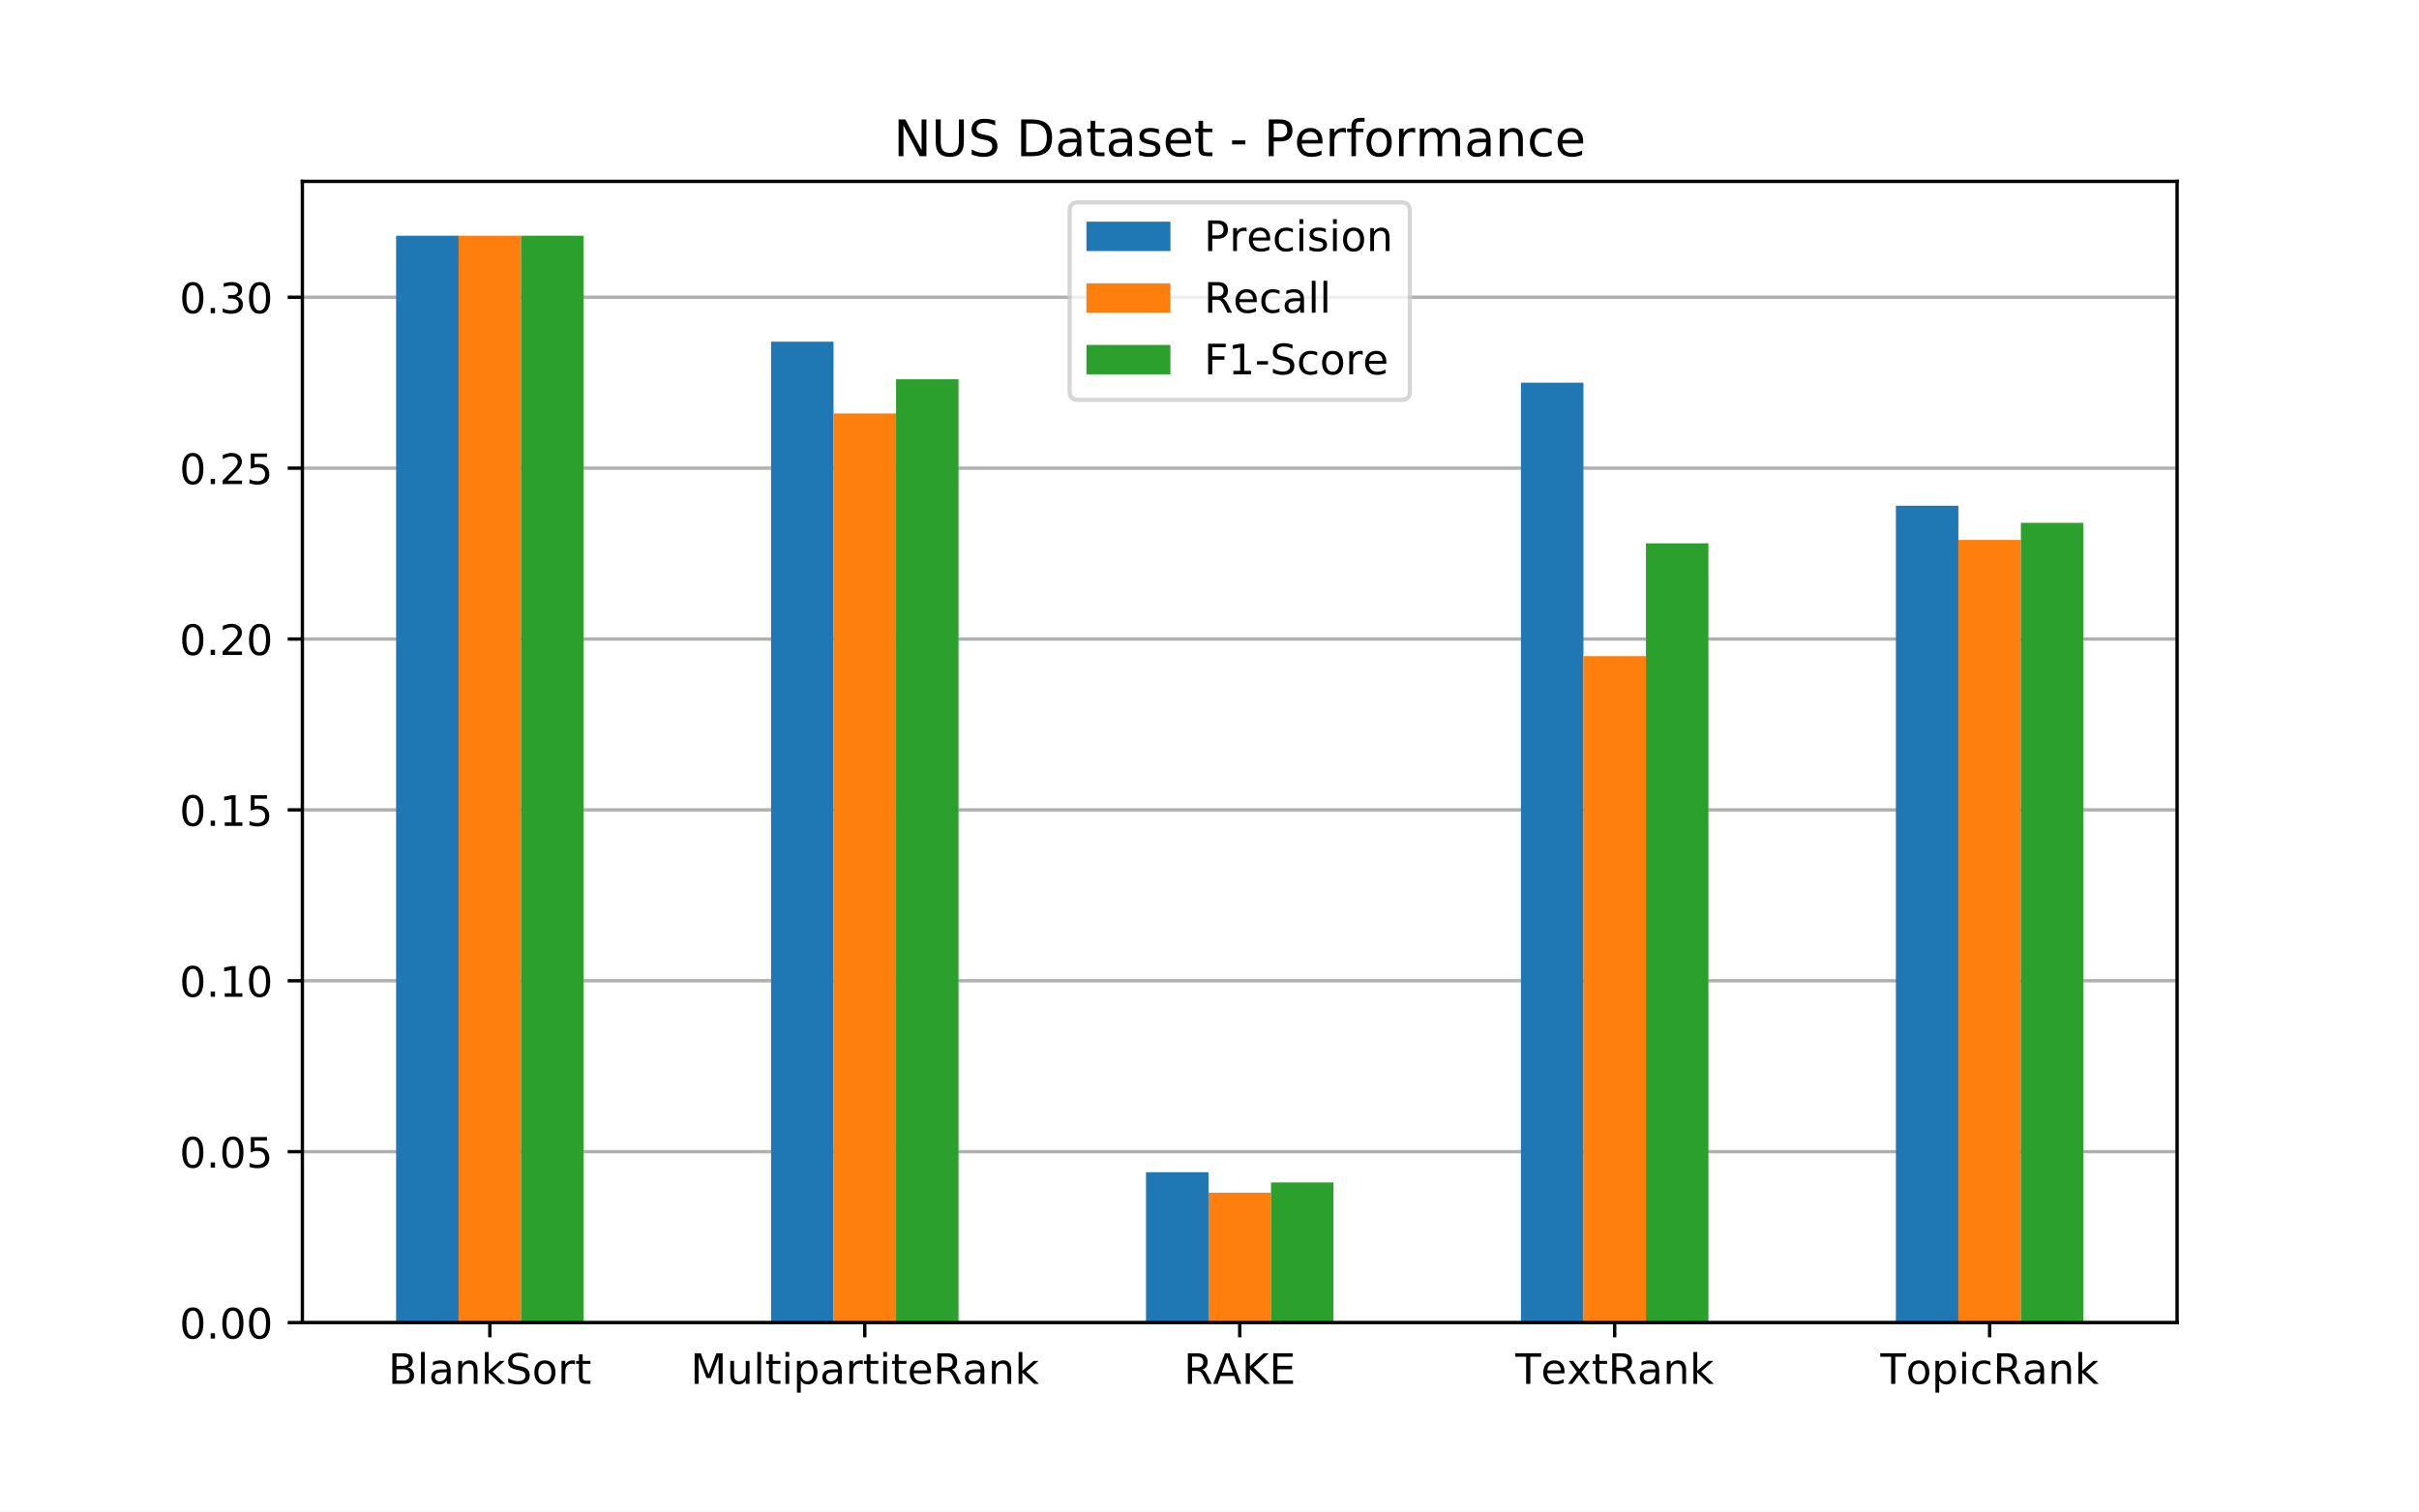
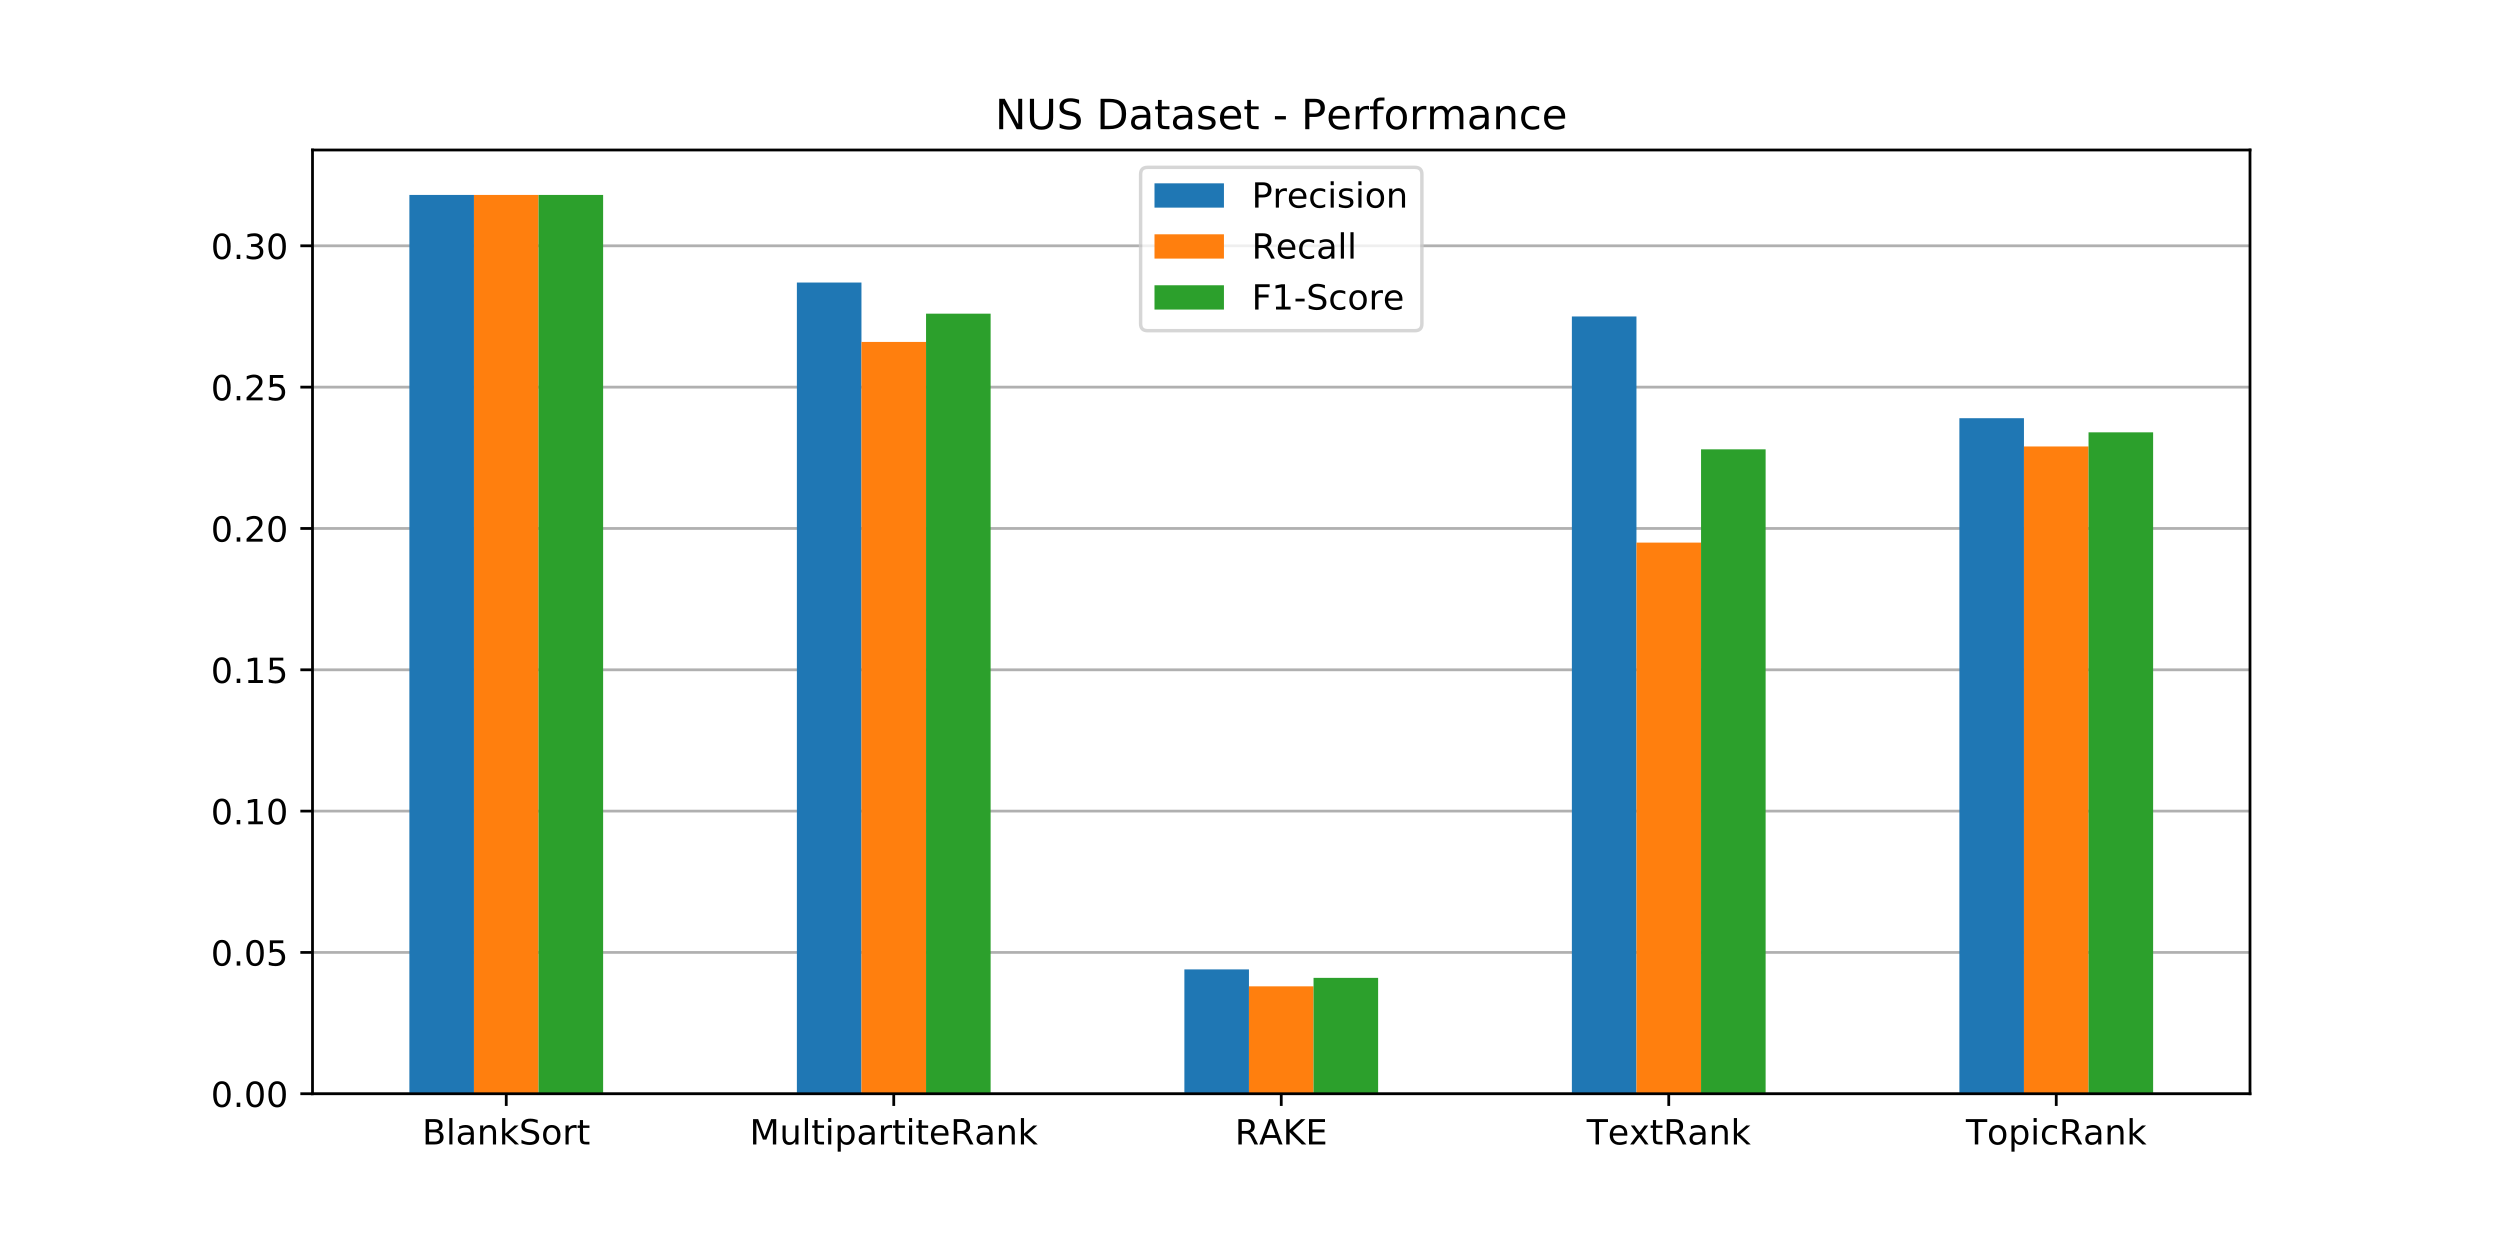
- <svg xmlns="http://www.w3.org/2000/svg" xmlns:xlink="http://www.w3.org/1999/xlink" height="360pt" version="1.1" viewBox="0 0 576 360" width="576pt">
+ <svg xmlns="http://www.w3.org/2000/svg" xmlns:xlink="http://www.w3.org/1999/xlink" height="360pt" version="1.1" viewBox="0 0 720 360" width="720pt">
  <defs>
    <style type="text/css">
*{stroke-linecap:butt;stroke-linejoin:round;}
  </style>
  </defs>
  <g id="figure_1">
    <g id="patch_1">
-       <path d="M 0 360  L 576 360  L 576 0  L 0 0  z " style="fill:#ffffff;" />
+       <path d="M 0 360  L 720 360  L 720 0  L 0 0  z " style="fill:#ffffff;" />
    </g>
    <g id="axes_1">
      <g id="patch_2">
-         <path d="M 72 315  L 518.4 315  L 518.4 43.2  L 72 43.2  z " style="fill:#ffffff;" />
+         <path d="M 90 315  L 648 315  L 648 43.2  L 90 43.2  z " style="fill:#ffffff;" />
      </g>
      <g id="matplotlib.axis_1">
        <g id="xtick_1">
          <g id="line2d_1">
            <defs>
-               <path d="M 0 0  L 0 3.5  " id="md53fa4272f" style="stroke:#000000;stroke-width:0.8;" />
-             </defs>
-             <g>
-               <use style="stroke:#000000;stroke-width:0.8;" x="116.64" xlink:href="#md53fa4272f" y="315" />
+               <path d="M 0 0  L 0 3.5  " id="mab28d9b071" style="stroke:#000000;stroke-width:0.8;" />
+             </defs>
+             <g>
+               <use style="stroke:#000000;stroke-width:0.8;" x="145.8" xlink:href="#mab28d9b071" y="315" />
            </g>
          </g>
          <g id="text_1">
            <defs>
              <path d="M 19.672 34.812  L 19.672 8.109  L 35.5 8.109  Q 43.453 8.109 47.281 11.406  Q 51.125 14.703 51.125 21.484  Q 51.125 28.328 47.281 31.562  Q 43.453 34.812 35.5 34.812  z M 19.672 64.797  L 19.672 42.828  L 34.281 42.828  Q 41.5 42.828 45.031 45.531  Q 48.578 48.25 48.578 53.812  Q 48.578 59.328 45.031 62.062  Q 41.5 64.797 34.281 64.797  z M 9.812 72.906  L 35.016 72.906  Q 46.297 72.906 52.391 68.219  Q 58.5 63.531 58.5 54.891  Q 58.5 48.188 55.375 44.234  Q 52.25 40.281 46.188 39.312  Q 53.469 37.75 57.5 32.781  Q 61.531 27.828 61.531 20.406  Q 61.531 10.641 54.891 5.312  Q 48.25 0 35.984 0  L 9.812 0  z " id="DejaVuSans-66" />
              <path d="M 9.422 75.984  L 18.406 75.984  L 18.406 0  L 9.422 0  z " id="DejaVuSans-108" />
              <path d="M 34.281 27.484  Q 23.391 27.484 19.188 25  Q 14.984 22.516 14.984 16.5  Q 14.984 11.719 18.141 8.906  Q 21.297 6.109 26.703 6.109  Q 34.188 6.109 38.703 11.406  Q 43.219 16.703 43.219 25.484  L 43.219 27.484  z M 52.203 31.203  L 52.203 0  L 43.219 0  L 43.219 8.297  Q 40.141 3.328 35.547 0.953  Q 30.953 -1.422 24.312 -1.422  Q 15.922 -1.422 10.953 3.297  Q 6 8.016 6 15.922  Q 6 25.141 12.172 29.828  Q 18.359 34.516 30.609 34.516  L 43.219 34.516  L 43.219 35.406  Q 43.219 41.609 39.141 45  Q 35.062 48.391 27.688 48.391  Q 23 48.391 18.547 47.266  Q 14.109 46.141 10.016 43.891  L 10.016 52.203  Q 14.938 54.109 19.578 55.047  Q 24.219 56 28.609 56  Q 40.484 56 46.344 49.844  Q 52.203 43.703 52.203 31.203  z " id="DejaVuSans-97" />
              <path d="M 54.891 33.016  L 54.891 0  L 45.906 0  L 45.906 32.719  Q 45.906 40.484 42.875 44.328  Q 39.844 48.188 33.797 48.188  Q 26.516 48.188 22.312 43.547  Q 18.109 38.922 18.109 30.906  L 18.109 0  L 9.078 0  L 9.078 54.688  L 18.109 54.688  L 18.109 46.188  Q 21.344 51.125 25.703 53.562  Q 30.078 56 35.797 56  Q 45.219 56 50.047 50.172  Q 54.891 44.344 54.891 33.016  z " id="DejaVuSans-110" />
              <path d="M 9.078 75.984  L 18.109 75.984  L 18.109 31.109  L 44.922 54.688  L 56.391 54.688  L 27.391 29.109  L 57.625 0  L 45.906 0  L 18.109 26.703  L 18.109 0  L 9.078 0  z " id="DejaVuSans-107" />
              <path d="M 53.516 70.516  L 53.516 60.891  Q 47.906 63.578 42.922 64.891  Q 37.938 66.219 33.297 66.219  Q 25.25 66.219 20.875 63.094  Q 16.5 59.969 16.5 54.203  Q 16.5 49.359 19.406 46.891  Q 22.312 44.438 30.422 42.922  L 36.375 41.703  Q 47.406 39.594 52.656 34.297  Q 57.906 29 57.906 20.125  Q 57.906 9.516 50.797 4.047  Q 43.703 -1.422 29.984 -1.422  Q 24.812 -1.422 18.969 -0.25  Q 13.141 0.922 6.891 3.219  L 6.891 13.375  Q 12.891 10.016 18.656 8.297  Q 24.422 6.594 29.984 6.594  Q 38.422 6.594 43.016 9.906  Q 47.609 13.234 47.609 19.391  Q 47.609 24.75 44.312 27.781  Q 41.016 30.812 33.5 32.328  L 27.484 33.5  Q 16.453 35.688 11.516 40.375  Q 6.594 45.062 6.594 53.422  Q 6.594 63.094 13.406 68.656  Q 20.219 74.219 32.172 74.219  Q 37.312 74.219 42.625 73.281  Q 47.953 72.359 53.516 70.516  z " id="DejaVuSans-83" />
              <path d="M 30.609 48.391  Q 23.391 48.391 19.188 42.75  Q 14.984 37.109 14.984 27.297  Q 14.984 17.484 19.156 11.844  Q 23.344 6.203 30.609 6.203  Q 37.797 6.203 41.984 11.859  Q 46.188 17.531 46.188 27.297  Q 46.188 37.016 41.984 42.703  Q 37.797 48.391 30.609 48.391  z M 30.609 56  Q 42.328 56 49.016 48.375  Q 55.719 40.766 55.719 27.297  Q 55.719 13.875 49.016 6.219  Q 42.328 -1.422 30.609 -1.422  Q 18.844 -1.422 12.172 6.219  Q 5.516 13.875 5.516 27.297  Q 5.516 40.766 12.172 48.375  Q 18.844 56 30.609 56  z " id="DejaVuSans-111" />
              <path d="M 41.109 46.297  Q 39.594 47.172 37.812 47.578  Q 36.031 48 33.891 48  Q 26.266 48 22.188 43.047  Q 18.109 38.094 18.109 28.812  L 18.109 0  L 9.078 0  L 9.078 54.688  L 18.109 54.688  L 18.109 46.188  Q 20.953 51.172 25.484 53.578  Q 30.031 56 36.531 56  Q 37.453 56 38.578 55.875  Q 39.703 55.766 41.062 55.516  z " id="DejaVuSans-114" />
              <path d="M 18.312 70.219  L 18.312 54.688  L 36.812 54.688  L 36.812 47.703  L 18.312 47.703  L 18.312 18.016  Q 18.312 11.328 20.141 9.422  Q 21.969 7.516 27.594 7.516  L 36.812 7.516  L 36.812 0  L 27.594 0  Q 17.188 0 13.234 3.875  Q 9.281 7.766 9.281 18.016  L 9.281 47.703  L 2.688 47.703  L 2.688 54.688  L 9.281 54.688  L 9.281 70.219  z " id="DejaVuSans-116" />
            </defs>
-             <g transform="translate(92.44312 329.5984)scale(0.1 -0.1)">
+             <g transform="translate(121.6031 329.5984)scale(0.1 -0.1)">
              <use xlink:href="#DejaVuSans-66" />
              <use x="68.604" xlink:href="#DejaVuSans-108" />
              <use x="96.387" xlink:href="#DejaVuSans-97" />
              <use x="157.666" xlink:href="#DejaVuSans-110" />
              <use x="221.045" xlink:href="#DejaVuSans-107" />
              <use x="278.955" xlink:href="#DejaVuSans-83" />
              <use x="342.432" xlink:href="#DejaVuSans-111" />
              <use x="403.613" xlink:href="#DejaVuSans-114" />
              <use x="444.727" xlink:href="#DejaVuSans-116" />
            </g>
          </g>
        </g>
        <g id="xtick_2">
          <g id="line2d_2">
            <g>
-               <use style="stroke:#000000;stroke-width:0.8;" x="205.92" xlink:href="#md53fa4272f" y="315" />
+               <use style="stroke:#000000;stroke-width:0.8;" x="257.4" xlink:href="#mab28d9b071" y="315" />
            </g>
          </g>
          <g id="text_2">
            <defs>
              <path d="M 9.812 72.906  L 24.516 72.906  L 43.109 23.297  L 61.812 72.906  L 76.516 72.906  L 76.516 0  L 66.891 0  L 66.891 64.016  L 48.094 14.016  L 38.188 14.016  L 19.391 64.016  L 19.391 0  L 9.812 0  z " id="DejaVuSans-77" />
              <path d="M 8.5 21.578  L 8.5 54.688  L 17.484 54.688  L 17.484 21.922  Q 17.484 14.156 20.5 10.266  Q 23.531 6.391 29.594 6.391  Q 36.859 6.391 41.078 11.031  Q 45.312 15.672 45.312 23.688  L 45.312 54.688  L 54.297 54.688  L 54.297 0  L 45.312 0  L 45.312 8.406  Q 42.047 3.422 37.719 1  Q 33.406 -1.422 27.688 -1.422  Q 18.266 -1.422 13.375 4.438  Q 8.5 10.297 8.5 21.578  z M 31.109 56  z " id="DejaVuSans-117" />
              <path d="M 9.422 54.688  L 18.406 54.688  L 18.406 0  L 9.422 0  z M 9.422 75.984  L 18.406 75.984  L 18.406 64.594  L 9.422 64.594  z " id="DejaVuSans-105" />
              <path d="M 18.109 8.203  L 18.109 -20.797  L 9.078 -20.797  L 9.078 54.688  L 18.109 54.688  L 18.109 46.391  Q 20.953 51.266 25.266 53.625  Q 29.594 56 35.594 56  Q 45.562 56 51.781 48.094  Q 58.016 40.188 58.016 27.297  Q 58.016 14.406 51.781 6.484  Q 45.562 -1.422 35.594 -1.422  Q 29.594 -1.422 25.266 0.953  Q 20.953 3.328 18.109 8.203  z M 48.688 27.297  Q 48.688 37.203 44.609 42.844  Q 40.531 48.484 33.406 48.484  Q 26.266 48.484 22.188 42.844  Q 18.109 37.203 18.109 27.297  Q 18.109 17.391 22.188 11.75  Q 26.266 6.109 33.406 6.109  Q 40.531 6.109 44.609 11.75  Q 48.688 17.391 48.688 27.297  z " id="DejaVuSans-112" />
              <path d="M 56.203 29.594  L 56.203 25.203  L 14.891 25.203  Q 15.484 15.922 20.484 11.062  Q 25.484 6.203 34.422 6.203  Q 39.594 6.203 44.453 7.469  Q 49.312 8.734 54.109 11.281  L 54.109 2.781  Q 49.266 0.734 44.188 -0.344  Q 39.109 -1.422 33.891 -1.422  Q 20.797 -1.422 13.156 6.188  Q 5.516 13.812 5.516 26.812  Q 5.516 40.234 12.766 48.109  Q 20.016 56 32.328 56  Q 43.359 56 49.781 48.891  Q 56.203 41.797 56.203 29.594  z M 47.219 32.234  Q 47.125 39.594 43.094 43.984  Q 39.062 48.391 32.422 48.391  Q 24.906 48.391 20.391 44.141  Q 15.875 39.891 15.188 32.172  z " id="DejaVuSans-101" />
              <path d="M 44.391 34.188  Q 47.562 33.109 50.562 29.594  Q 53.562 26.078 56.594 19.922  L 66.609 0  L 56 0  L 46.688 18.703  Q 43.062 26.031 39.672 28.422  Q 36.281 30.812 30.422 30.812  L 19.672 30.812  L 19.672 0  L 9.812 0  L 9.812 72.906  L 32.078 72.906  Q 44.578 72.906 50.734 67.672  Q 56.891 62.453 56.891 51.906  Q 56.891 45.016 53.688 40.469  Q 50.484 35.938 44.391 34.188  z M 19.672 64.797  L 19.672 38.922  L 32.078 38.922  Q 39.203 38.922 42.844 42.219  Q 46.484 45.516 46.484 51.906  Q 46.484 58.297 42.844 61.547  Q 39.203 64.797 32.078 64.797  z " id="DejaVuSans-82" />
            </defs>
-             <g transform="translate(164.4184 329.5984)scale(0.1 -0.1)">
+             <g transform="translate(215.8984 329.5984)scale(0.1 -0.1)">
              <use xlink:href="#DejaVuSans-77" />
              <use x="86.279" xlink:href="#DejaVuSans-117" />
              <use x="149.658" xlink:href="#DejaVuSans-108" />
              <use x="177.441" xlink:href="#DejaVuSans-116" />
              <use x="216.65" xlink:href="#DejaVuSans-105" />
              <use x="244.434" xlink:href="#DejaVuSans-112" />
              <use x="307.91" xlink:href="#DejaVuSans-97" />
              <use x="369.189" xlink:href="#DejaVuSans-114" />
              <use x="410.303" xlink:href="#DejaVuSans-116" />
              <use x="449.512" xlink:href="#DejaVuSans-105" />
              <use x="477.295" xlink:href="#DejaVuSans-116" />
              <use x="516.504" xlink:href="#DejaVuSans-101" />
              <use x="578.027" xlink:href="#DejaVuSans-82" />
              <use x="647.479" xlink:href="#DejaVuSans-97" />
              <use x="708.758" xlink:href="#DejaVuSans-110" />
              <use x="772.137" xlink:href="#DejaVuSans-107" />
            </g>
          </g>
        </g>
        <g id="xtick_3">
          <g id="line2d_3">
            <g>
-               <use style="stroke:#000000;stroke-width:0.8;" x="295.2" xlink:href="#md53fa4272f" y="315" />
+               <use style="stroke:#000000;stroke-width:0.8;" x="369" xlink:href="#mab28d9b071" y="315" />
            </g>
          </g>
          <g id="text_3">
            <defs>
              <path d="M 34.188 63.188  L 20.797 26.906  L 47.609 26.906  z M 28.609 72.906  L 39.797 72.906  L 67.578 0  L 57.328 0  L 50.688 18.703  L 17.828 18.703  L 11.188 0  L 0.781 0  z " id="DejaVuSans-65" />
              <path d="M 9.812 72.906  L 19.672 72.906  L 19.672 42.094  L 52.391 72.906  L 65.094 72.906  L 28.906 38.922  L 67.672 0  L 54.688 0  L 19.672 35.109  L 19.672 0  L 9.812 0  z " id="DejaVuSans-75" />
              <path d="M 9.812 72.906  L 55.906 72.906  L 55.906 64.594  L 19.672 64.594  L 19.672 43.016  L 54.391 43.016  L 54.391 34.719  L 19.672 34.719  L 19.672 8.297  L 56.781 8.297  L 56.781 0  L 9.812 0  z " id="DejaVuSans-69" />
            </defs>
-             <g transform="translate(281.8703 329.5984)scale(0.1 -0.1)">
+             <g transform="translate(355.6703 329.5984)scale(0.1 -0.1)">
              <use xlink:href="#DejaVuSans-82" />
              <use x="69.42" xlink:href="#DejaVuSans-65" />
              <use x="137.828" xlink:href="#DejaVuSans-75" />
              <use x="203.404" xlink:href="#DejaVuSans-69" />
            </g>
          </g>
        </g>
        <g id="xtick_4">
          <g id="line2d_4">
            <g>
-               <use style="stroke:#000000;stroke-width:0.8;" x="384.48" xlink:href="#md53fa4272f" y="315" />
+               <use style="stroke:#000000;stroke-width:0.8;" x="480.6" xlink:href="#mab28d9b071" y="315" />
            </g>
          </g>
          <g id="text_4">
            <defs>
              <path d="M -0.297 72.906  L 61.375 72.906  L 61.375 64.594  L 35.5 64.594  L 35.5 0  L 25.594 0  L 25.594 64.594  L -0.297 64.594  z " id="DejaVuSans-84" />
              <path d="M 54.891 54.688  L 35.109 28.078  L 55.906 0  L 45.312 0  L 29.391 21.484  L 13.484 0  L 2.875 0  L 24.125 28.609  L 4.688 54.688  L 15.281 54.688  L 29.781 35.203  L 44.281 54.688  z " id="DejaVuSans-120" />
            </defs>
-             <g transform="translate(360.8433 329.5984)scale(0.1 -0.1)">
+             <g transform="translate(456.9633 329.5984)scale(0.1 -0.1)">
              <use xlink:href="#DejaVuSans-84" />
              <use x="60.818" xlink:href="#DejaVuSans-101" />
              <use x="122.326" xlink:href="#DejaVuSans-120" />
              <use x="181.506" xlink:href="#DejaVuSans-116" />
              <use x="220.715" xlink:href="#DejaVuSans-82" />
              <use x="290.166" xlink:href="#DejaVuSans-97" />
              <use x="351.445" xlink:href="#DejaVuSans-110" />
              <use x="414.824" xlink:href="#DejaVuSans-107" />
            </g>
          </g>
        </g>
        <g id="xtick_5">
          <g id="line2d_5">
            <g>
-               <use style="stroke:#000000;stroke-width:0.8;" x="473.76" xlink:href="#md53fa4272f" y="315" />
+               <use style="stroke:#000000;stroke-width:0.8;" x="592.2" xlink:href="#mab28d9b071" y="315" />
            </g>
          </g>
          <g id="text_5">
            <defs>
              <path d="M 48.781 52.594  L 48.781 44.188  Q 44.969 46.297 41.141 47.344  Q 37.312 48.391 33.406 48.391  Q 24.656 48.391 19.812 42.844  Q 14.984 37.312 14.984 27.297  Q 14.984 17.281 19.812 11.734  Q 24.656 6.203 33.406 6.203  Q 37.312 6.203 41.141 7.25  Q 44.969 8.297 48.781 10.406  L 48.781 2.094  Q 45.016 0.344 40.984 -0.531  Q 36.969 -1.422 32.422 -1.422  Q 20.062 -1.422 12.781 6.344  Q 5.516 14.109 5.516 27.297  Q 5.516 40.672 12.859 48.328  Q 20.219 56 33.016 56  Q 37.156 56 41.109 55.141  Q 45.062 54.297 48.781 52.594  z " id="DejaVuSans-99" />
            </defs>
-             <g transform="translate(447.7467 329.5984)scale(0.1 -0.1)">
+             <g transform="translate(566.1867 329.5984)scale(0.1 -0.1)">
              <use xlink:href="#DejaVuSans-84" />
              <use x="60.818" xlink:href="#DejaVuSans-111" />
              <use x="122" xlink:href="#DejaVuSans-112" />
              <use x="185.477" xlink:href="#DejaVuSans-105" />
              <use x="213.26" xlink:href="#DejaVuSans-99" />
              <use x="268.24" xlink:href="#DejaVuSans-82" />
              <use x="337.691" xlink:href="#DejaVuSans-97" />
              <use x="398.971" xlink:href="#DejaVuSans-110" />
              <use x="462.35" xlink:href="#DejaVuSans-107" />
            </g>
          </g>
        </g>
      </g>
      <g id="matplotlib.axis_2">
        <g id="ytick_1">
          <g id="line2d_6">
-             <path clip-path="url(#p687a94f0ca)" d="M 72 315  L 518.4 315  " style="fill:none;stroke:#b0b0b0;stroke-linecap:square;stroke-width:0.8;" />
+             <path clip-path="url(#pe8681ac211)" d="M 90 315  L 648 315  " style="fill:none;stroke:#b0b0b0;stroke-linecap:square;stroke-width:0.8;" />
          </g>
          <g id="line2d_7">
            <defs>
-               <path d="M 0 0  L -3.5 0  " id="m096bd67011" style="stroke:#000000;stroke-width:0.8;" />
-             </defs>
-             <g>
-               <use style="stroke:#000000;stroke-width:0.8;" x="72" xlink:href="#m096bd67011" y="315" />
+               <path d="M 0 0  L -3.5 0  " id="m7ea50dca91" style="stroke:#000000;stroke-width:0.8;" />
+             </defs>
+             <g>
+               <use style="stroke:#000000;stroke-width:0.8;" x="90" xlink:href="#m7ea50dca91" y="315" />
            </g>
          </g>
          <g id="text_6">
            <defs>
              <path d="M 31.781 66.406  Q 24.172 66.406 20.328 58.906  Q 16.5 51.422 16.5 36.375  Q 16.5 21.391 20.328 13.891  Q 24.172 6.391 31.781 6.391  Q 39.453 6.391 43.281 13.891  Q 47.125 21.391 47.125 36.375  Q 47.125 51.422 43.281 58.906  Q 39.453 66.406 31.781 66.406  z M 31.781 74.219  Q 44.047 74.219 50.516 64.516  Q 56.984 54.828 56.984 36.375  Q 56.984 17.969 50.516 8.266  Q 44.047 -1.422 31.781 -1.422  Q 19.531 -1.422 13.062 8.266  Q 6.594 17.969 6.594 36.375  Q 6.594 54.828 13.062 64.516  Q 19.531 74.219 31.781 74.219  z " id="DejaVuSans-48" />
              <path d="M 10.688 12.406  L 21 12.406  L 21 0  L 10.688 0  z " id="DejaVuSans-46" />
            </defs>
-             <g transform="translate(42.73438 318.7992)scale(0.1 -0.1)">
+             <g transform="translate(60.73438 318.7992)scale(0.1 -0.1)">
              <use xlink:href="#DejaVuSans-48" />
              <use x="63.623" xlink:href="#DejaVuSans-46" />
              <use x="95.41" xlink:href="#DejaVuSans-48" />
              <use x="159.033" xlink:href="#DejaVuSans-48" />
            </g>
          </g>
        </g>
        <g id="ytick_2">
          <g id="line2d_8">
-             <path clip-path="url(#p687a94f0ca)" d="M 72 274.299  L 518.4 274.299  " style="fill:none;stroke:#b0b0b0;stroke-linecap:square;stroke-width:0.8;" />
+             <path clip-path="url(#pe8681ac211)" d="M 90 274.299  L 648 274.299  " style="fill:none;stroke:#b0b0b0;stroke-linecap:square;stroke-width:0.8;" />
          </g>
          <g id="line2d_9">
            <g>
-               <use style="stroke:#000000;stroke-width:0.8;" x="72" xlink:href="#m096bd67011" y="274.299" />
+               <use style="stroke:#000000;stroke-width:0.8;" x="90" xlink:href="#m7ea50dca91" y="274.299" />
            </g>
          </g>
          <g id="text_7">
            <defs>
              <path d="M 10.797 72.906  L 49.516 72.906  L 49.516 64.594  L 19.828 64.594  L 19.828 46.734  Q 21.969 47.469 24.109 47.828  Q 26.266 48.188 28.422 48.188  Q 40.625 48.188 47.75 41.5  Q 54.891 34.812 54.891 23.391  Q 54.891 11.625 47.562 5.094  Q 40.234 -1.422 26.906 -1.422  Q 22.312 -1.422 17.547 -0.641  Q 12.797 0.141 7.719 1.703  L 7.719 11.625  Q 12.109 9.234 16.797 8.062  Q 21.484 6.891 26.703 6.891  Q 35.156 6.891 40.078 11.328  Q 45.016 15.766 45.016 23.391  Q 45.016 31 40.078 35.438  Q 35.156 39.891 26.703 39.891  Q 22.75 39.891 18.812 39.016  Q 14.891 38.141 10.797 36.281  z " id="DejaVuSans-53" />
            </defs>
-             <g transform="translate(42.73438 278.0984)scale(0.1 -0.1)">
+             <g transform="translate(60.73438 278.0984)scale(0.1 -0.1)">
              <use xlink:href="#DejaVuSans-48" />
              <use x="63.623" xlink:href="#DejaVuSans-46" />
              <use x="95.41" xlink:href="#DejaVuSans-48" />
              <use x="159.033" xlink:href="#DejaVuSans-53" />
            </g>
          </g>
        </g>
        <g id="ytick_3">
          <g id="line2d_10">
-             <path clip-path="url(#p687a94f0ca)" d="M 72 233.598  L 518.4 233.598  " style="fill:none;stroke:#b0b0b0;stroke-linecap:square;stroke-width:0.8;" />
+             <path clip-path="url(#pe8681ac211)" d="M 90 233.598  L 648 233.598  " style="fill:none;stroke:#b0b0b0;stroke-linecap:square;stroke-width:0.8;" />
          </g>
          <g id="line2d_11">
            <g>
-               <use style="stroke:#000000;stroke-width:0.8;" x="72" xlink:href="#m096bd67011" y="233.598" />
+               <use style="stroke:#000000;stroke-width:0.8;" x="90" xlink:href="#m7ea50dca91" y="233.598" />
            </g>
          </g>
          <g id="text_8">
            <defs>
              <path d="M 12.406 8.297  L 28.516 8.297  L 28.516 63.922  L 10.984 60.406  L 10.984 69.391  L 28.422 72.906  L 38.281 72.906  L 38.281 8.297  L 54.391 8.297  L 54.391 0  L 12.406 0  z " id="DejaVuSans-49" />
            </defs>
-             <g transform="translate(42.73438 237.3976)scale(0.1 -0.1)">
+             <g transform="translate(60.73438 237.3976)scale(0.1 -0.1)">
              <use xlink:href="#DejaVuSans-48" />
              <use x="63.623" xlink:href="#DejaVuSans-46" />
              <use x="95.41" xlink:href="#DejaVuSans-49" />
              <use x="159.033" xlink:href="#DejaVuSans-48" />
            </g>
          </g>
        </g>
        <g id="ytick_4">
          <g id="line2d_12">
-             <path clip-path="url(#p687a94f0ca)" d="M 72 192.898  L 518.4 192.898  " style="fill:none;stroke:#b0b0b0;stroke-linecap:square;stroke-width:0.8;" />
+             <path clip-path="url(#pe8681ac211)" d="M 90 192.898  L 648 192.898  " style="fill:none;stroke:#b0b0b0;stroke-linecap:square;stroke-width:0.8;" />
          </g>
          <g id="line2d_13">
            <g>
-               <use style="stroke:#000000;stroke-width:0.8;" x="72" xlink:href="#m096bd67011" y="192.898" />
+               <use style="stroke:#000000;stroke-width:0.8;" x="90" xlink:href="#m7ea50dca91" y="192.898" />
            </g>
          </g>
          <g id="text_9">
-             <g transform="translate(42.73438 196.6968)scale(0.1 -0.1)">
+             <g transform="translate(60.73438 196.6968)scale(0.1 -0.1)">
              <use xlink:href="#DejaVuSans-48" />
              <use x="63.623" xlink:href="#DejaVuSans-46" />
              <use x="95.41" xlink:href="#DejaVuSans-49" />
              <use x="159.033" xlink:href="#DejaVuSans-53" />
            </g>
          </g>
        </g>
        <g id="ytick_5">
          <g id="line2d_14">
-             <path clip-path="url(#p687a94f0ca)" d="M 72 152.197  L 518.4 152.197  " style="fill:none;stroke:#b0b0b0;stroke-linecap:square;stroke-width:0.8;" />
+             <path clip-path="url(#pe8681ac211)" d="M 90 152.197  L 648 152.197  " style="fill:none;stroke:#b0b0b0;stroke-linecap:square;stroke-width:0.8;" />
          </g>
          <g id="line2d_15">
            <g>
-               <use style="stroke:#000000;stroke-width:0.8;" x="72" xlink:href="#m096bd67011" y="152.197" />
+               <use style="stroke:#000000;stroke-width:0.8;" x="90" xlink:href="#m7ea50dca91" y="152.197" />
            </g>
          </g>
          <g id="text_10">
            <defs>
              <path d="M 19.188 8.297  L 53.609 8.297  L 53.609 0  L 7.328 0  L 7.328 8.297  Q 12.938 14.109 22.625 23.891  Q 32.328 33.688 34.812 36.531  Q 39.547 41.844 41.422 45.531  Q 43.312 49.219 43.312 52.781  Q 43.312 58.594 39.234 62.25  Q 35.156 65.922 28.609 65.922  Q 23.969 65.922 18.812 64.312  Q 13.672 62.703 7.812 59.422  L 7.812 69.391  Q 13.766 71.781 18.938 73  Q 24.125 74.219 28.422 74.219  Q 39.75 74.219 46.484 68.547  Q 53.219 62.891 53.219 53.422  Q 53.219 48.922 51.531 44.891  Q 49.859 40.875 45.406 35.406  Q 44.188 33.984 37.641 27.219  Q 31.109 20.453 19.188 8.297  z " id="DejaVuSans-50" />
            </defs>
-             <g transform="translate(42.73438 155.996)scale(0.1 -0.1)">
+             <g transform="translate(60.73438 155.996)scale(0.1 -0.1)">
              <use xlink:href="#DejaVuSans-48" />
              <use x="63.623" xlink:href="#DejaVuSans-46" />
              <use x="95.41" xlink:href="#DejaVuSans-50" />
              <use x="159.033" xlink:href="#DejaVuSans-48" />
            </g>
          </g>
        </g>
        <g id="ytick_6">
          <g id="line2d_16">
-             <path clip-path="url(#p687a94f0ca)" d="M 72 111.496  L 518.4 111.496  " style="fill:none;stroke:#b0b0b0;stroke-linecap:square;stroke-width:0.8;" />
+             <path clip-path="url(#pe8681ac211)" d="M 90 111.496  L 648 111.496  " style="fill:none;stroke:#b0b0b0;stroke-linecap:square;stroke-width:0.8;" />
          </g>
          <g id="line2d_17">
            <g>
-               <use style="stroke:#000000;stroke-width:0.8;" x="72" xlink:href="#m096bd67011" y="111.496" />
+               <use style="stroke:#000000;stroke-width:0.8;" x="90" xlink:href="#m7ea50dca91" y="111.496" />
            </g>
          </g>
          <g id="text_11">
-             <g transform="translate(42.73438 115.2952)scale(0.1 -0.1)">
+             <g transform="translate(60.73438 115.2952)scale(0.1 -0.1)">
              <use xlink:href="#DejaVuSans-48" />
              <use x="63.623" xlink:href="#DejaVuSans-46" />
              <use x="95.41" xlink:href="#DejaVuSans-50" />
              <use x="159.033" xlink:href="#DejaVuSans-53" />
            </g>
          </g>
        </g>
        <g id="ytick_7">
          <g id="line2d_18">
-             <path clip-path="url(#p687a94f0ca)" d="M 72 70.795  L 518.4 70.795  " style="fill:none;stroke:#b0b0b0;stroke-linecap:square;stroke-width:0.8;" />
+             <path clip-path="url(#pe8681ac211)" d="M 90 70.795  L 648 70.795  " style="fill:none;stroke:#b0b0b0;stroke-linecap:square;stroke-width:0.8;" />
          </g>
          <g id="line2d_19">
            <g>
-               <use style="stroke:#000000;stroke-width:0.8;" x="72" xlink:href="#m096bd67011" y="70.795" />
+               <use style="stroke:#000000;stroke-width:0.8;" x="90" xlink:href="#m7ea50dca91" y="70.795" />
            </g>
          </g>
          <g id="text_12">
            <defs>
              <path d="M 40.578 39.312  Q 47.656 37.797 51.625 33  Q 55.609 28.219 55.609 21.188  Q 55.609 10.406 48.188 4.484  Q 40.766 -1.422 27.094 -1.422  Q 22.516 -1.422 17.656 -0.516  Q 12.797 0.391 7.625 2.203  L 7.625 11.719  Q 11.719 9.328 16.594 8.109  Q 21.484 6.891 26.812 6.891  Q 36.078 6.891 40.938 10.547  Q 45.797 14.203 45.797 21.188  Q 45.797 27.641 41.281 31.266  Q 36.766 34.906 28.719 34.906  L 20.219 34.906  L 20.219 43.016  L 29.109 43.016  Q 36.375 43.016 40.234 45.922  Q 44.094 48.828 44.094 54.297  Q 44.094 59.906 40.109 62.906  Q 36.141 65.922 28.719 65.922  Q 24.656 65.922 20.016 65.031  Q 15.375 64.156 9.812 62.312  L 9.812 71.094  Q 15.438 72.656 20.344 73.438  Q 25.25 74.219 29.594 74.219  Q 40.828 74.219 47.359 69.109  Q 53.906 64.016 53.906 55.328  Q 53.906 49.266 50.438 45.094  Q 46.969 40.922 40.578 39.312  z " id="DejaVuSans-51" />
            </defs>
-             <g transform="translate(42.73438 74.59437)scale(0.1 -0.1)">
+             <g transform="translate(60.73438 74.59437)scale(0.1 -0.1)">
              <use xlink:href="#DejaVuSans-48" />
              <use x="63.623" xlink:href="#DejaVuSans-46" />
              <use x="95.41" xlink:href="#DejaVuSans-51" />
              <use x="159.033" xlink:href="#DejaVuSans-48" />
            </g>
          </g>
        </g>
      </g>
      <g id="patch_3">
-         <path clip-path="url(#p687a94f0ca)" d="M 94.32 315  L 109.2 315  L 109.2 56.143  L 94.32 56.143  z " style="fill:#1f77b4;" />
+         <path clip-path="url(#pe8681ac211)" d="M 117.9 315  L 136.5 315  L 136.5 56.143  L 117.9 56.143  z " style="fill:#1f77b4;" />
      </g>
      <g id="patch_4">
-         <path clip-path="url(#p687a94f0ca)" d="M 183.6 315  L 198.48 315  L 198.48 81.377  L 183.6 81.377  z " style="fill:#1f77b4;" />
+         <path clip-path="url(#pe8681ac211)" d="M 229.5 315  L 248.1 315  L 248.1 81.377  L 229.5 81.377  z " style="fill:#1f77b4;" />
      </g>
      <g id="patch_5">
-         <path clip-path="url(#p687a94f0ca)" d="M 272.88 315  L 287.76 315  L 287.76 279.183  L 272.88 279.183  z " style="fill:#1f77b4;" />
+         <path clip-path="url(#pe8681ac211)" d="M 341.1 315  L 359.7 315  L 359.7 279.183  L 341.1 279.183  z " style="fill:#1f77b4;" />
      </g>
      <g id="patch_6">
-         <path clip-path="url(#p687a94f0ca)" d="M 362.16 315  L 377.04 315  L 377.04 91.146  L 362.16 91.146  z " style="fill:#1f77b4;" />
+         <path clip-path="url(#pe8681ac211)" d="M 452.7 315  L 471.3 315  L 471.3 91.146  L 452.7 91.146  z " style="fill:#1f77b4;" />
      </g>
      <g id="patch_7">
-         <path clip-path="url(#p687a94f0ca)" d="M 451.44 315  L 466.32 315  L 466.32 120.45  L 451.44 120.45  z " style="fill:#1f77b4;" />
+         <path clip-path="url(#pe8681ac211)" d="M 564.3 315  L 582.9 315  L 582.9 120.45  L 564.3 120.45  z " style="fill:#1f77b4;" />
      </g>
      <g id="patch_8">
-         <path clip-path="url(#p687a94f0ca)" d="M 109.2 315  L 124.08 315  L 124.08 56.143  L 109.2 56.143  z " style="fill:#ff7f0e;" />
+         <path clip-path="url(#pe8681ac211)" d="M 136.5 315  L 155.1 315  L 155.1 56.143  L 136.5 56.143  z " style="fill:#ff7f0e;" />
      </g>
      <g id="patch_9">
-         <path clip-path="url(#p687a94f0ca)" d="M 198.48 315  L 213.36 315  L 213.36 98.472  L 198.48 98.472  z " style="fill:#ff7f0e;" />
+         <path clip-path="url(#pe8681ac211)" d="M 248.1 315  L 266.7 315  L 266.7 98.472  L 248.1 98.472  z " style="fill:#ff7f0e;" />
      </g>
      <g id="patch_10">
-         <path clip-path="url(#p687a94f0ca)" d="M 287.76 315  L 302.64 315  L 302.64 284.067  L 287.76 284.067  z " style="fill:#ff7f0e;" />
+         <path clip-path="url(#pe8681ac211)" d="M 359.7 315  L 378.3 315  L 378.3 284.067  L 359.7 284.067  z " style="fill:#ff7f0e;" />
      </g>
      <g id="patch_11">
-         <path clip-path="url(#p687a94f0ca)" d="M 377.04 315  L 391.92 315  L 391.92 156.267  L 377.04 156.267  z " style="fill:#ff7f0e;" />
+         <path clip-path="url(#pe8681ac211)" d="M 471.3 315  L 489.9 315  L 489.9 156.267  L 471.3 156.267  z " style="fill:#ff7f0e;" />
      </g>
      <g id="patch_12">
-         <path clip-path="url(#p687a94f0ca)" d="M 466.32 315  L 481.2 315  L 481.2 128.59  L 466.32 128.59  z " style="fill:#ff7f0e;" />
+         <path clip-path="url(#pe8681ac211)" d="M 582.9 315  L 601.5 315  L 601.5 128.59  L 582.9 128.59  z " style="fill:#ff7f0e;" />
      </g>
      <g id="patch_13">
-         <path clip-path="url(#p687a94f0ca)" d="M 124.08 315  L 138.96 315  L 138.96 56.143  L 124.08 56.143  z " style="fill:#2ca02c;" />
+         <path clip-path="url(#pe8681ac211)" d="M 155.1 315  L 173.7 315  L 173.7 56.143  L 155.1 56.143  z " style="fill:#2ca02c;" />
      </g>
      <g id="patch_14">
-         <path clip-path="url(#p687a94f0ca)" d="M 213.36 315  L 228.24 315  L 228.24 90.332  L 213.36 90.332  z " style="fill:#2ca02c;" />
+         <path clip-path="url(#pe8681ac211)" d="M 266.7 315  L 285.3 315  L 285.3 90.332  L 266.7 90.332  z " style="fill:#2ca02c;" />
      </g>
      <g id="patch_15">
-         <path clip-path="url(#p687a94f0ca)" d="M 302.64 315  L 317.52 315  L 317.52 281.625  L 302.64 281.625  z " style="fill:#2ca02c;" />
+         <path clip-path="url(#pe8681ac211)" d="M 378.3 315  L 396.9 315  L 396.9 281.625  L 378.3 281.625  z " style="fill:#2ca02c;" />
      </g>
      <g id="patch_16">
-         <path clip-path="url(#p687a94f0ca)" d="M 391.92 315  L 406.8 315  L 406.8 129.404  L 391.92 129.404  z " style="fill:#2ca02c;" />
+         <path clip-path="url(#pe8681ac211)" d="M 489.9 315  L 508.5 315  L 508.5 129.404  L 489.9 129.404  z " style="fill:#2ca02c;" />
      </g>
      <g id="patch_17">
-         <path clip-path="url(#p687a94f0ca)" d="M 481.2 315  L 496.08 315  L 496.08 124.52  L 481.2 124.52  z " style="fill:#2ca02c;" />
+         <path clip-path="url(#pe8681ac211)" d="M 601.5 315  L 620.1 315  L 620.1 124.52  L 601.5 124.52  z " style="fill:#2ca02c;" />
      </g>
      <g id="patch_18">
-         <path d="M 72 315  L 72 43.2  " style="fill:none;stroke:#000000;stroke-linecap:square;stroke-linejoin:miter;stroke-width:0.8;" />
+         <path d="M 90 315  L 90 43.2  " style="fill:none;stroke:#000000;stroke-linecap:square;stroke-linejoin:miter;stroke-width:0.8;" />
      </g>
      <g id="patch_19">
-         <path d="M 518.4 315  L 518.4 43.2  " style="fill:none;stroke:#000000;stroke-linecap:square;stroke-linejoin:miter;stroke-width:0.8;" />
+         <path d="M 648 315  L 648 43.2  " style="fill:none;stroke:#000000;stroke-linecap:square;stroke-linejoin:miter;stroke-width:0.8;" />
      </g>
      <g id="patch_20">
-         <path d="M 72 315  L 518.4 315  " style="fill:none;stroke:#000000;stroke-linecap:square;stroke-linejoin:miter;stroke-width:0.8;" />
+         <path d="M 90 315  L 648 315  " style="fill:none;stroke:#000000;stroke-linecap:square;stroke-linejoin:miter;stroke-width:0.8;" />
      </g>
      <g id="patch_21">
-         <path d="M 72 43.2  L 518.4 43.2  " style="fill:none;stroke:#000000;stroke-linecap:square;stroke-linejoin:miter;stroke-width:0.8;" />
+         <path d="M 90 43.2  L 648 43.2  " style="fill:none;stroke:#000000;stroke-linecap:square;stroke-linejoin:miter;stroke-width:0.8;" />
      </g>
      <g id="text_13">
        <defs>
          <path d="M 9.812 72.906  L 23.094 72.906  L 55.422 11.922  L 55.422 72.906  L 64.984 72.906  L 64.984 0  L 51.703 0  L 19.391 60.984  L 19.391 0  L 9.812 0  z " id="DejaVuSans-78" />
          <path d="M 8.688 72.906  L 18.609 72.906  L 18.609 28.609  Q 18.609 16.891 22.844 11.734  Q 27.094 6.594 36.625 6.594  Q 46.094 6.594 50.344 11.734  Q 54.594 16.891 54.594 28.609  L 54.594 72.906  L 64.5 72.906  L 64.5 27.391  Q 64.5 13.141 57.438 5.859  Q 50.391 -1.422 36.625 -1.422  Q 22.797 -1.422 15.734 5.859  Q 8.688 13.141 8.688 27.391  z " id="DejaVuSans-85" />
          <path id="DejaVuSans-32" />
          <path d="M 19.672 64.797  L 19.672 8.109  L 31.594 8.109  Q 46.688 8.109 53.688 14.938  Q 60.688 21.781 60.688 36.531  Q 60.688 51.172 53.688 57.984  Q 46.688 64.797 31.594 64.797  z M 9.812 72.906  L 30.078 72.906  Q 51.266 72.906 61.172 64.094  Q 71.094 55.281 71.094 36.531  Q 71.094 17.672 61.125 8.828  Q 51.172 0 30.078 0  L 9.812 0  z " id="DejaVuSans-68" />
          <path d="M 44.281 53.078  L 44.281 44.578  Q 40.484 46.531 36.375 47.5  Q 32.281 48.484 27.875 48.484  Q 21.188 48.484 17.844 46.438  Q 14.5 44.391 14.5 40.281  Q 14.5 37.156 16.891 35.375  Q 19.281 33.594 26.516 31.984  L 29.594 31.297  Q 39.156 29.25 43.188 25.516  Q 47.219 21.781 47.219 15.094  Q 47.219 7.469 41.188 3.016  Q 35.156 -1.422 24.609 -1.422  Q 20.219 -1.422 15.453 -0.562  Q 10.688 0.297 5.422 2  L 5.422 11.281  Q 10.406 8.688 15.234 7.391  Q 20.062 6.109 24.812 6.109  Q 31.156 6.109 34.562 8.281  Q 37.984 10.453 37.984 14.406  Q 37.984 18.062 35.516 20.016  Q 33.062 21.969 24.703 23.781  L 21.578 24.516  Q 13.234 26.266 9.516 29.906  Q 5.812 33.547 5.812 39.891  Q 5.812 47.609 11.281 51.797  Q 16.75 56 26.812 56  Q 31.781 56 36.172 55.266  Q 40.578 54.547 44.281 53.078  z " id="DejaVuSans-115" />
          <path d="M 4.891 31.391  L 31.203 31.391  L 31.203 23.391  L 4.891 23.391  z " id="DejaVuSans-45" />
          <path d="M 19.672 64.797  L 19.672 37.406  L 32.078 37.406  Q 38.969 37.406 42.719 40.969  Q 46.484 44.531 46.484 51.125  Q 46.484 57.672 42.719 61.234  Q 38.969 64.797 32.078 64.797  z M 9.812 72.906  L 32.078 72.906  Q 44.344 72.906 50.609 67.359  Q 56.891 61.812 56.891 51.125  Q 56.891 40.328 50.609 34.812  Q 44.344 29.297 32.078 29.297  L 19.672 29.297  L 19.672 0  L 9.812 0  z " id="DejaVuSans-80" />
          <path d="M 37.109 75.984  L 37.109 68.5  L 28.516 68.5  Q 23.688 68.5 21.797 66.547  Q 19.922 64.594 19.922 59.516  L 19.922 54.688  L 34.719 54.688  L 34.719 47.703  L 19.922 47.703  L 19.922 0  L 10.891 0  L 10.891 47.703  L 2.297 47.703  L 2.297 54.688  L 10.891 54.688  L 10.891 58.5  Q 10.891 67.625 15.141 71.797  Q 19.391 75.984 28.609 75.984  z " id="DejaVuSans-102" />
          <path d="M 52 44.188  Q 55.375 50.25 60.062 53.125  Q 64.75 56 71.094 56  Q 79.641 56 84.281 50.016  Q 88.922 44.047 88.922 33.016  L 88.922 0  L 79.891 0  L 79.891 32.719  Q 79.891 40.578 77.094 44.375  Q 74.312 48.188 68.609 48.188  Q 61.625 48.188 57.562 43.547  Q 53.516 38.922 53.516 30.906  L 53.516 0  L 44.484 0  L 44.484 32.719  Q 44.484 40.625 41.703 44.406  Q 38.922 48.188 33.109 48.188  Q 26.219 48.188 22.156 43.531  Q 18.109 38.875 18.109 30.906  L 18.109 0  L 9.078 0  L 9.078 54.688  L 18.109 54.688  L 18.109 46.188  Q 21.188 51.219 25.484 53.609  Q 29.781 56 35.688 56  Q 41.656 56 45.828 52.969  Q 50 49.953 52 44.188  z " id="DejaVuSans-109" />
        </defs>
-         <g transform="translate(212.7928 37.2)scale(0.12 -0.12)">
+         <g transform="translate(286.5928 37.2)scale(0.12 -0.12)">
          <use xlink:href="#DejaVuSans-78" />
          <use x="74.805" xlink:href="#DejaVuSans-85" />
          <use x="147.998" xlink:href="#DejaVuSans-83" />
          <use x="211.475" xlink:href="#DejaVuSans-32" />
          <use x="243.262" xlink:href="#DejaVuSans-68" />
          <use x="320.264" xlink:href="#DejaVuSans-97" />
          <use x="381.543" xlink:href="#DejaVuSans-116" />
          <use x="420.752" xlink:href="#DejaVuSans-97" />
          <use x="482.031" xlink:href="#DejaVuSans-115" />
          <use x="534.131" xlink:href="#DejaVuSans-101" />
          <use x="595.654" xlink:href="#DejaVuSans-116" />
          <use x="634.863" xlink:href="#DejaVuSans-32" />
          <use x="666.65" xlink:href="#DejaVuSans-45" />
          <use x="702.734" xlink:href="#DejaVuSans-32" />
          <use x="734.521" xlink:href="#DejaVuSans-80" />
          <use x="794.777" xlink:href="#DejaVuSans-101" />
          <use x="856.301" xlink:href="#DejaVuSans-114" />
          <use x="897.414" xlink:href="#DejaVuSans-102" />
          <use x="932.619" xlink:href="#DejaVuSans-111" />
          <use x="993.801" xlink:href="#DejaVuSans-114" />
          <use x="1034.898" xlink:href="#DejaVuSans-109" />
          <use x="1132.311" xlink:href="#DejaVuSans-97" />
          <use x="1193.59" xlink:href="#DejaVuSans-110" />
          <use x="1256.969" xlink:href="#DejaVuSans-99" />
          <use x="1311.949" xlink:href="#DejaVuSans-101" />
        </g>
      </g>
      <g id="legend_1">
        <g id="patch_22">
-           <path d="M 256.695 95.234  L 333.705 95.234  Q 335.705 95.234 335.705 93.234  L 335.705 50.2  Q 335.705 48.2 333.705 48.2  L 256.695 48.2  Q 254.695 48.2 254.695 50.2  L 254.695 93.234  Q 254.695 95.234 256.695 95.234  z " style="fill:#ffffff;opacity:0.8;stroke:#cccccc;stroke-linejoin:miter;" />
+           <path d="M 330.495 95.234  L 407.505 95.234  Q 409.505 95.234 409.505 93.234  L 409.505 50.2  Q 409.505 48.2 407.505 48.2  L 330.495 48.2  Q 328.495 48.2 328.495 50.2  L 328.495 93.234  Q 328.495 95.234 330.495 95.234  z " style="fill:#ffffff;opacity:0.8;stroke:#cccccc;stroke-linejoin:miter;" />
        </g>
        <g id="patch_23">
-           <path d="M 258.695 59.798  L 278.695 59.798  L 278.695 52.798  L 258.695 52.798  z " style="fill:#1f77b4;" />
+           <path d="M 332.495 59.798  L 352.495 59.798  L 352.495 52.798  L 332.495 52.798  z " style="fill:#1f77b4;" />
        </g>
        <g id="text_14">
-           <g transform="translate(286.6953 59.79844)scale(0.1 -0.1)">
+           <g transform="translate(360.4953 59.79844)scale(0.1 -0.1)">
            <use xlink:href="#DejaVuSans-80" />
            <use x="60.287" xlink:href="#DejaVuSans-114" />
            <use x="101.369" xlink:href="#DejaVuSans-101" />
            <use x="162.893" xlink:href="#DejaVuSans-99" />
            <use x="217.873" xlink:href="#DejaVuSans-105" />
            <use x="245.656" xlink:href="#DejaVuSans-115" />
            <use x="297.756" xlink:href="#DejaVuSans-105" />
            <use x="325.539" xlink:href="#DejaVuSans-111" />
            <use x="386.721" xlink:href="#DejaVuSans-110" />
          </g>
        </g>
        <g id="patch_24">
-           <path d="M 258.695 74.477  L 278.695 74.477  L 278.695 67.477  L 258.695 67.477  z " style="fill:#ff7f0e;" />
+           <path d="M 332.495 74.477  L 352.495 74.477  L 352.495 67.477  L 332.495 67.477  z " style="fill:#ff7f0e;" />
        </g>
        <g id="text_15">
-           <g transform="translate(286.6953 74.47656)scale(0.1 -0.1)">
+           <g transform="translate(360.4953 74.47656)scale(0.1 -0.1)">
            <use xlink:href="#DejaVuSans-82" />
            <use x="69.42" xlink:href="#DejaVuSans-101" />
            <use x="130.943" xlink:href="#DejaVuSans-99" />
            <use x="185.924" xlink:href="#DejaVuSans-97" />
            <use x="247.203" xlink:href="#DejaVuSans-108" />
            <use x="274.986" xlink:href="#DejaVuSans-108" />
          </g>
        </g>
        <g id="patch_25">
-           <path d="M 258.695 89.155  L 278.695 89.155  L 278.695 82.155  L 258.695 82.155  z " style="fill:#2ca02c;" />
+           <path d="M 332.495 89.155  L 352.495 89.155  L 352.495 82.155  L 332.495 82.155  z " style="fill:#2ca02c;" />
        </g>
        <g id="text_16">
          <defs>
            <path d="M 9.812 72.906  L 51.703 72.906  L 51.703 64.594  L 19.672 64.594  L 19.672 43.109  L 48.578 43.109  L 48.578 34.812  L 19.672 34.812  L 19.672 0  L 9.812 0  z " id="DejaVuSans-70" />
          </defs>
-           <g transform="translate(286.6953 89.15469)scale(0.1 -0.1)">
+           <g transform="translate(360.4953 89.15469)scale(0.1 -0.1)">
            <use xlink:href="#DejaVuSans-70" />
            <use x="57.52" xlink:href="#DejaVuSans-49" />
            <use x="121.143" xlink:href="#DejaVuSans-45" />
            <use x="157.227" xlink:href="#DejaVuSans-83" />
            <use x="220.703" xlink:href="#DejaVuSans-99" />
            <use x="275.684" xlink:href="#DejaVuSans-111" />
            <use x="336.865" xlink:href="#DejaVuSans-114" />
            <use x="377.947" xlink:href="#DejaVuSans-101" />
          </g>
        </g>
      </g>
    </g>
  </g>
  <defs>
-     <clipPath id="p687a94f0ca">
-       <rect height="271.8" width="446.4" x="72" y="43.2" />
+     <clipPath id="pe8681ac211">
+       <rect height="271.8" width="558" x="90" y="43.2" />
    </clipPath>
  </defs>
</svg>
